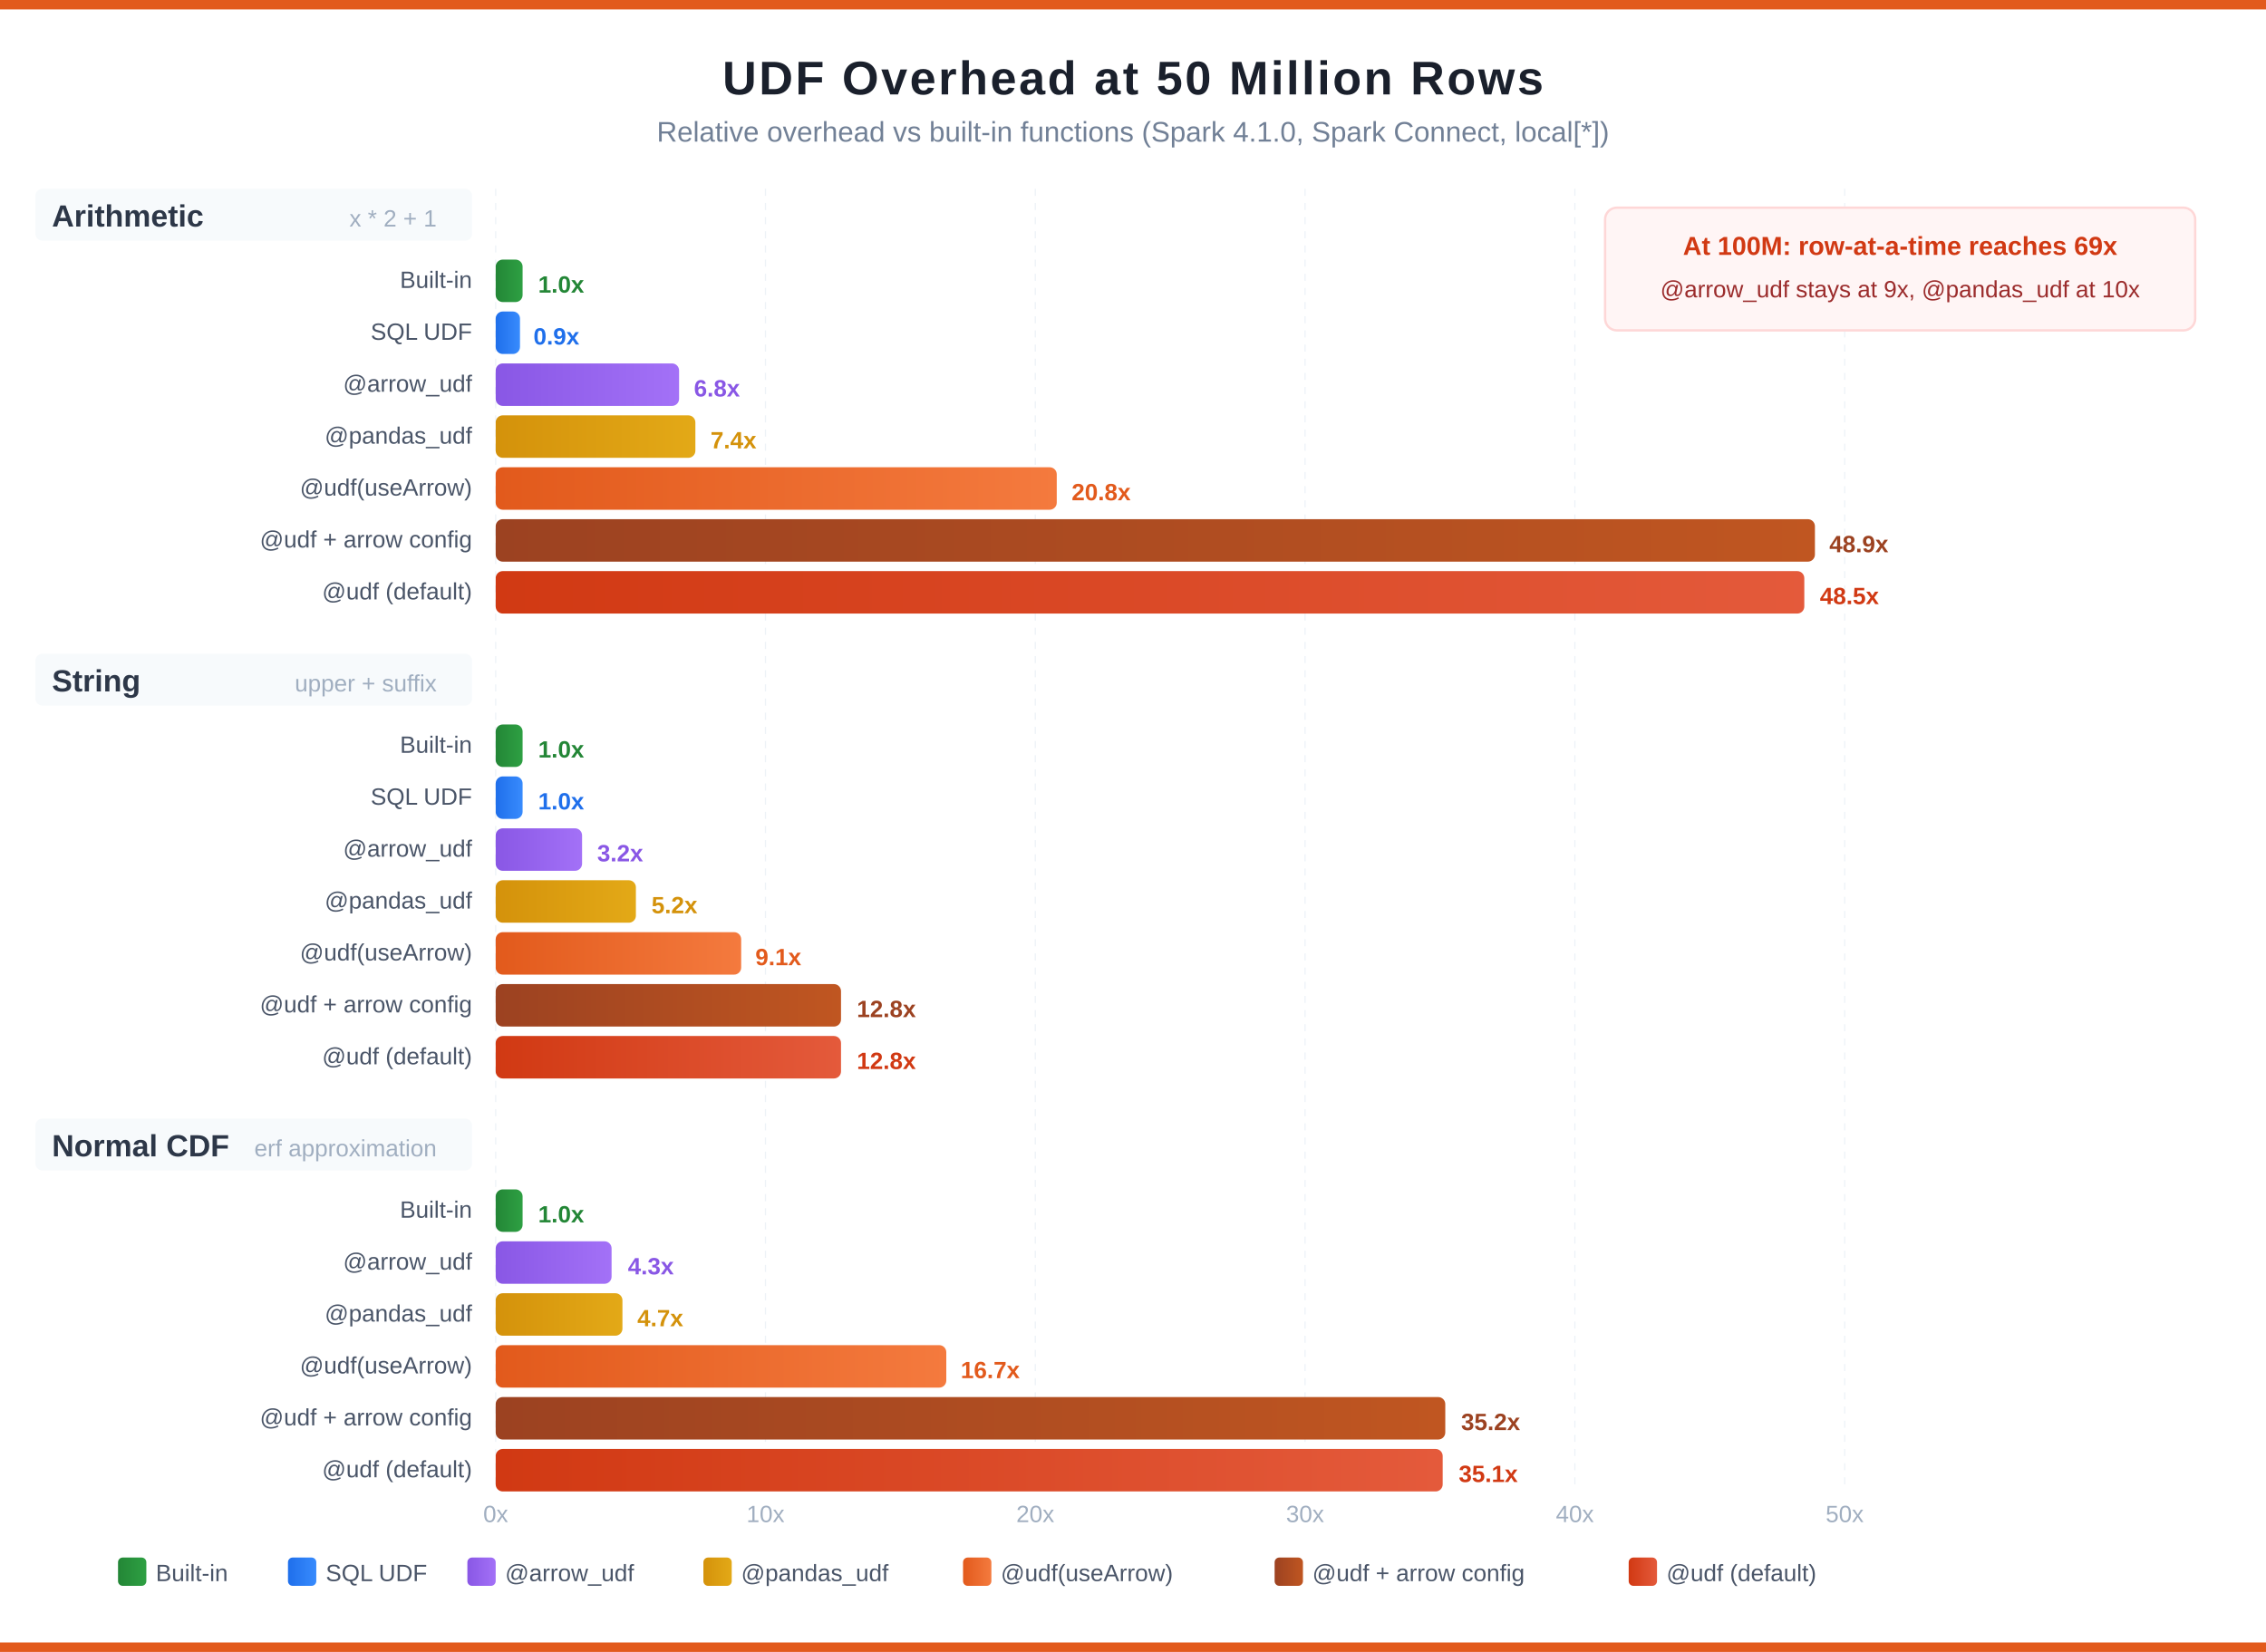
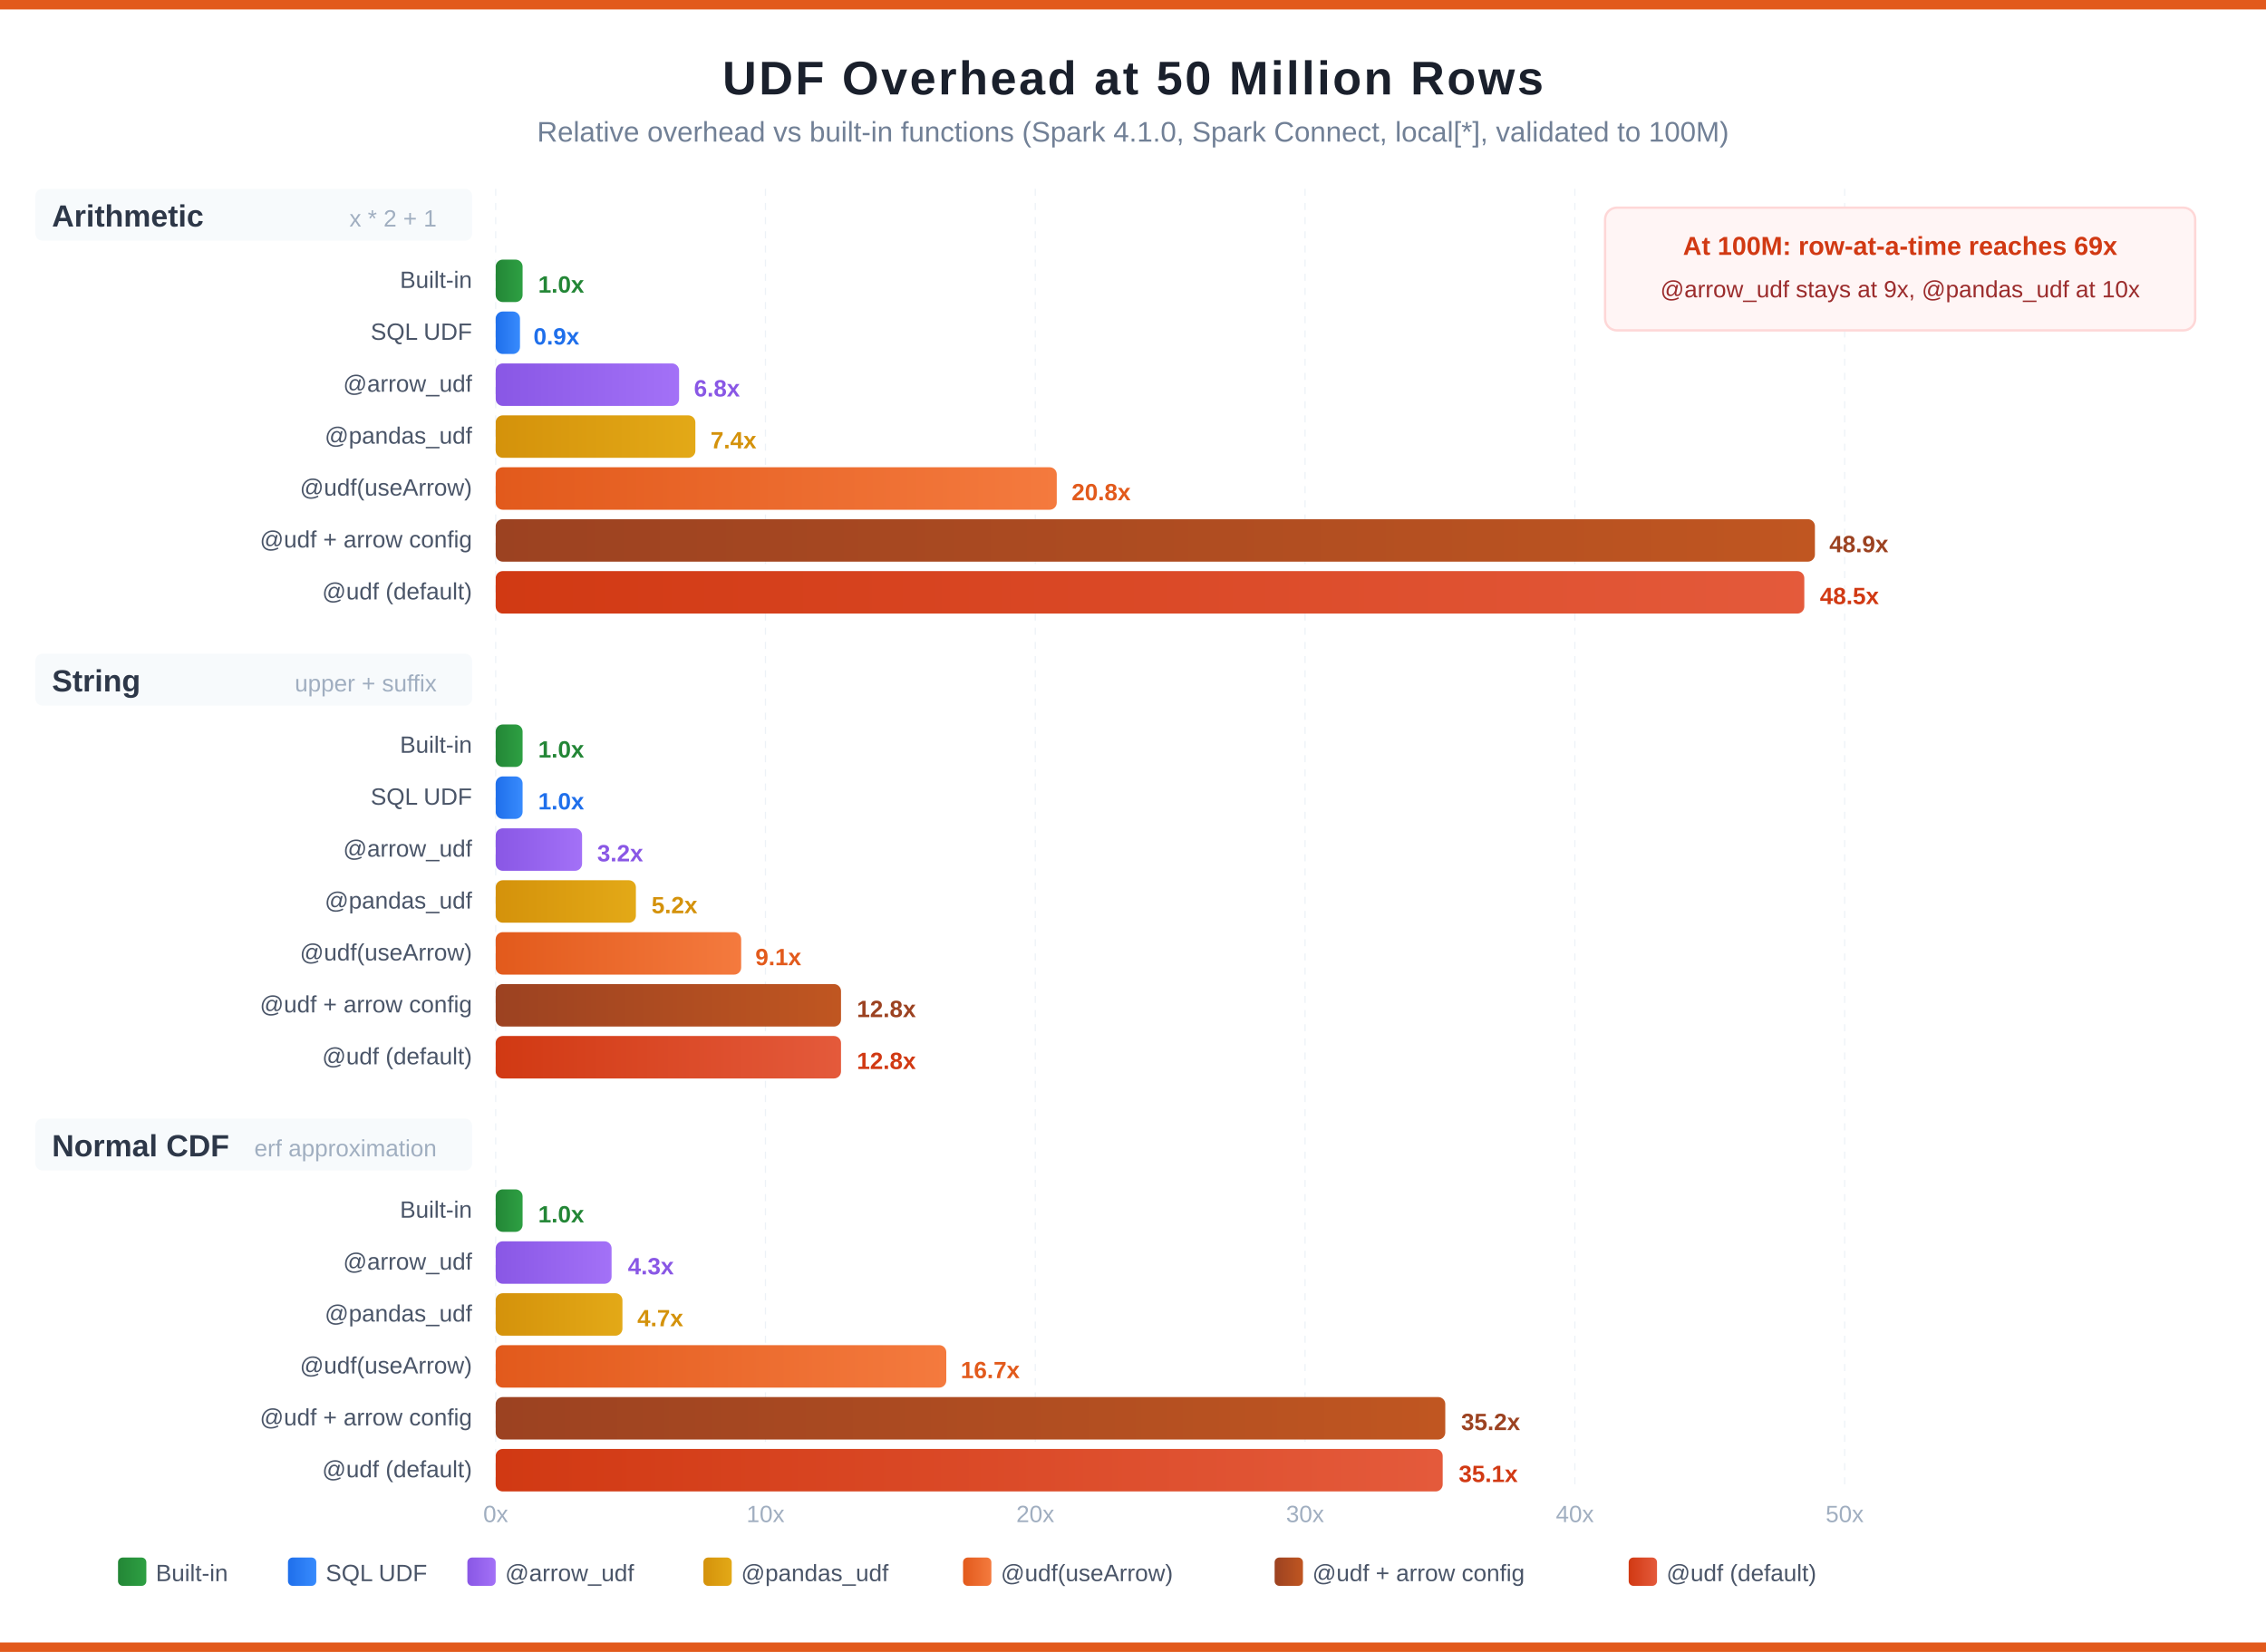
<svg xmlns="http://www.w3.org/2000/svg" viewBox="0 0 960 700" font-family="'Segoe UI', Arial, Helvetica, sans-serif">
  <defs>
    <linearGradient id="g-builtin" x1="0" x2="1" y1="0" y2="0">
      <stop offset="0%" stop-color="#238636" />
      <stop offset="100%" stop-color="#2ea043" />
    </linearGradient>
    <linearGradient id="g-sql" x1="0" x2="1" y1="0" y2="0">
      <stop offset="0%" stop-color="#1f6feb" />
      <stop offset="100%" stop-color="#388bfd" />
    </linearGradient>
    <linearGradient id="g-arrowudf" x1="0" x2="1" y1="0" y2="0">
      <stop offset="0%" stop-color="#8957e5" />
      <stop offset="100%" stop-color="#a371f7" />
    </linearGradient>
    <linearGradient id="g-pandas" x1="0" x2="1" y1="0" y2="0">
      <stop offset="0%" stop-color="#d4920b" />
      <stop offset="100%" stop-color="#e3a917" />
    </linearGradient>
    <linearGradient id="g-arrow" x1="0" x2="1" y1="0" y2="0">
      <stop offset="0%" stop-color="#E25A1C" />
      <stop offset="100%" stop-color="#F47A3E" />
    </linearGradient>
    <linearGradient id="g-arrowopt" x1="0" x2="1" y1="0" y2="0">
      <stop offset="0%" stop-color="#9C4221" />
      <stop offset="100%" stop-color="#C05621" />
    </linearGradient>
    <linearGradient id="g-pickle" x1="0" x2="1" y1="0" y2="0">
      <stop offset="0%" stop-color="#D13913" />
      <stop offset="100%" stop-color="#E45A3B" />
    </linearGradient>
  </defs>
  <rect width="960" height="700" fill="#FFFFFF" />
  <rect x="0" y="0" width="960" height="4" fill="#E25A1C" />
  <text x="480" y="40" font-size="20" fill="#1A202C" text-anchor="middle" font-weight="bold" letter-spacing="1">UDF Overhead at 50 Million Rows</text>
-   <text x="480" y="60" font-size="12" fill="#718096" text-anchor="middle">Relative overhead vs built-in functions (Spark 4.1.0, Spark Connect, local[*])</text>
+   <text x="480" y="60" font-size="12" fill="#718096" text-anchor="middle">Relative overhead vs built-in functions (Spark 4.1.0, Spark Connect, local[*], validated to 100M)</text>
  <g transform="translate(0, 80)">
    <g stroke="#EDF2F7" stroke-width="0.5" stroke-dasharray="3,3">
      <line x1="210" y1="0" x2="210" y2="550" />
      <line x1="324.3" y1="0" x2="324.3" y2="550" />
      <line x1="438.6" y1="0" x2="438.6" y2="550" />
      <line x1="552.9" y1="0" x2="552.9" y2="550" />
      <line x1="667.2" y1="0" x2="667.2" y2="550" />
      <line x1="781.5" y1="0" x2="781.5" y2="550" />
    </g>
    <g font-size="10" fill="#A0AEC0" text-anchor="middle">
      <text x="210" y="565">0x</text>
      <text x="324.3" y="565">10x</text>
      <text x="438.6" y="565">20x</text>
      <text x="552.9" y="565">30x</text>
      <text x="667.2" y="565">40x</text>
      <text x="781.5" y="565">50x</text>
    </g>
    <rect x="15" y="0" width="185" height="22" rx="3" fill="#F7FAFC" />
    <text x="22" y="16" font-size="13" fill="#2D3748" font-weight="bold">Arithmetic</text>
    <text x="185" y="16" font-size="10" fill="#A0AEC0" text-anchor="end">x * 2 + 1</text>
    <text x="200" y="42" font-size="10" fill="#4A5568" text-anchor="end">Built-in</text>
    <rect x="210" y="30" width="11.4" height="18" rx="3" fill="url(#g-builtin)" />
    <text x="228" y="44" font-size="10" fill="#238636" font-weight="600">1.0x</text>
    <text x="200" y="64" font-size="10" fill="#4A5568" text-anchor="end">SQL UDF</text>
    <rect x="210" y="52" width="10.3" height="18" rx="3" fill="url(#g-sql)" />
    <text x="226" y="66" font-size="10" fill="#1f6feb" font-weight="600">0.9x</text>
    <text x="200" y="86" font-size="10" fill="#4A5568" text-anchor="end">@arrow_udf</text>
    <rect x="210" y="74" width="77.7" height="18" rx="3" fill="url(#g-arrowudf)" />
    <text x="294" y="88" font-size="10" fill="#8957e5" font-weight="600">6.8x</text>
    <text x="200" y="108" font-size="10" fill="#4A5568" text-anchor="end">@pandas_udf</text>
    <rect x="210" y="96" width="84.6" height="18" rx="3" fill="url(#g-pandas)" />
    <text x="301" y="110" font-size="10" fill="#d4920b" font-weight="600">7.4x</text>
    <text x="200" y="130" font-size="10" fill="#4A5568" text-anchor="end">@udf(useArrow)</text>
    <rect x="210" y="118" width="237.7" height="18" rx="3" fill="url(#g-arrow)" />
    <text x="454" y="132" font-size="10" fill="#E25A1C" font-weight="600">20.8x</text>
    <text x="200" y="152" font-size="10" fill="#4A5568" text-anchor="end">@udf + arrow config</text>
    <rect x="210" y="140" width="558.9" height="18" rx="3" fill="url(#g-arrowopt)" />
    <text x="775" y="154" font-size="10" fill="#9C4221" font-weight="700">48.9x</text>
    <text x="200" y="174" font-size="10" fill="#4A5568" text-anchor="end">@udf (default)</text>
    <rect x="210" y="162" width="554.4" height="18" rx="3" fill="url(#g-pickle)" />
    <text x="771" y="176" font-size="10" fill="#D13913" font-weight="700">48.5x</text>
    <rect x="15" y="197" width="185" height="22" rx="3" fill="#F7FAFC" />
    <text x="22" y="213" font-size="13" fill="#2D3748" font-weight="bold">String</text>
    <text x="185" y="213" font-size="10" fill="#A0AEC0" text-anchor="end">upper + suffix</text>
    <text x="200" y="239" font-size="10" fill="#4A5568" text-anchor="end">Built-in</text>
    <rect x="210" y="227" width="11.4" height="18" rx="3" fill="url(#g-builtin)" />
    <text x="228" y="241" font-size="10" fill="#238636" font-weight="600">1.0x</text>
    <text x="200" y="261" font-size="10" fill="#4A5568" text-anchor="end">SQL UDF</text>
    <rect x="210" y="249" width="11.4" height="18" rx="3" fill="url(#g-sql)" />
    <text x="228" y="263" font-size="10" fill="#1f6feb" font-weight="600">1.0x</text>
    <text x="200" y="283" font-size="10" fill="#4A5568" text-anchor="end">@arrow_udf</text>
    <rect x="210" y="271" width="36.6" height="18" rx="3" fill="url(#g-arrowudf)" />
    <text x="253" y="285" font-size="10" fill="#8957e5" font-weight="600">3.2x</text>
    <text x="200" y="305" font-size="10" fill="#4A5568" text-anchor="end">@pandas_udf</text>
    <rect x="210" y="293" width="59.4" height="18" rx="3" fill="url(#g-pandas)" />
    <text x="276" y="307" font-size="10" fill="#d4920b" font-weight="600">5.2x</text>
    <text x="200" y="327" font-size="10" fill="#4A5568" text-anchor="end">@udf(useArrow)</text>
    <rect x="210" y="315" width="104.0" height="18" rx="3" fill="url(#g-arrow)" />
    <text x="320" y="329" font-size="10" fill="#E25A1C" font-weight="600">9.1x</text>
    <text x="200" y="349" font-size="10" fill="#4A5568" text-anchor="end">@udf + arrow config</text>
    <rect x="210" y="337" width="146.3" height="18" rx="3" fill="url(#g-arrowopt)" />
    <text x="363" y="351" font-size="10" fill="#9C4221" font-weight="600">12.8x</text>
    <text x="200" y="371" font-size="10" fill="#4A5568" text-anchor="end">@udf (default)</text>
    <rect x="210" y="359" width="146.3" height="18" rx="3" fill="url(#g-pickle)" />
    <text x="363" y="373" font-size="10" fill="#D13913" font-weight="600">12.8x</text>
    <rect x="15" y="394" width="185" height="22" rx="3" fill="#F7FAFC" />
    <text x="22" y="410" font-size="13" fill="#2D3748" font-weight="bold">Normal CDF</text>
    <text x="185" y="410" font-size="10" fill="#A0AEC0" text-anchor="end">erf approximation</text>
    <text x="200" y="436" font-size="10" fill="#4A5568" text-anchor="end">Built-in</text>
    <rect x="210" y="424" width="11.4" height="18" rx="3" fill="url(#g-builtin)" />
    <text x="228" y="438" font-size="10" fill="#238636" font-weight="600">1.0x</text>
    <text x="200" y="458" font-size="10" fill="#4A5568" text-anchor="end">@arrow_udf</text>
    <rect x="210" y="446" width="49.1" height="18" rx="3" fill="url(#g-arrowudf)" />
    <text x="266" y="460" font-size="10" fill="#8957e5" font-weight="600">4.3x</text>
    <text x="200" y="480" font-size="10" fill="#4A5568" text-anchor="end">@pandas_udf</text>
    <rect x="210" y="468" width="53.7" height="18" rx="3" fill="url(#g-pandas)" />
    <text x="270" y="482" font-size="10" fill="#d4920b" font-weight="600">4.7x</text>
    <text x="200" y="502" font-size="10" fill="#4A5568" text-anchor="end">@udf(useArrow)</text>
    <rect x="210" y="490" width="190.9" height="18" rx="3" fill="url(#g-arrow)" />
    <text x="407" y="504" font-size="10" fill="#E25A1C" font-weight="600">16.7x</text>
    <text x="200" y="524" font-size="10" fill="#4A5568" text-anchor="end">@udf + arrow config</text>
    <rect x="210" y="512" width="402.3" height="18" rx="3" fill="url(#g-arrowopt)" />
    <text x="619" y="526" font-size="10" fill="#9C4221" font-weight="700">35.2x</text>
    <text x="200" y="546" font-size="10" fill="#4A5568" text-anchor="end">@udf (default)</text>
    <rect x="210" y="534" width="401.2" height="18" rx="3" fill="url(#g-pickle)" />
    <text x="618" y="548" font-size="10" fill="#D13913" font-weight="700">35.1x</text>
  </g>
  <g transform="translate(680, 88)">
    <rect x="0" y="0" width="250" height="52" rx="5" fill="#FFF5F5" stroke="#FED7D7" stroke-width="1" />
    <text x="125" y="20" font-size="11" fill="#D13913" text-anchor="middle" font-weight="600">At 100M: row-at-a-time reaches 69x</text>
    <text x="125" y="38" font-size="10" fill="#9B2C2C" text-anchor="middle">@arrow_udf stays at 9x, @pandas_udf at 10x</text>
  </g>
  <g transform="translate(50, 660)" font-size="10">
    <rect x="0" y="0" width="12" height="12" rx="2" fill="url(#g-builtin)" />
    <text x="16" y="10" fill="#4A5568">Built-in</text>
    <rect x="72" y="0" width="12" height="12" rx="2" fill="url(#g-sql)" />
    <text x="88" y="10" fill="#4A5568">SQL UDF</text>
    <rect x="148" y="0" width="12" height="12" rx="2" fill="url(#g-arrowudf)" />
    <text x="164" y="10" fill="#4A5568">@arrow_udf</text>
    <rect x="248" y="0" width="12" height="12" rx="2" fill="url(#g-pandas)" />
    <text x="264" y="10" fill="#4A5568">@pandas_udf</text>
    <rect x="358" y="0" width="12" height="12" rx="2" fill="url(#g-arrow)" />
    <text x="374" y="10" fill="#4A5568">@udf(useArrow)</text>
    <rect x="490" y="0" width="12" height="12" rx="2" fill="url(#g-arrowopt)" />
    <text x="506" y="10" fill="#4A5568">@udf + arrow config</text>
    <rect x="640" y="0" width="12" height="12" rx="2" fill="url(#g-pickle)" />
    <text x="656" y="10" fill="#4A5568">@udf (default)</text>
  </g>
  <rect x="0" y="696" width="960" height="4" fill="#E25A1C" />
</svg>
